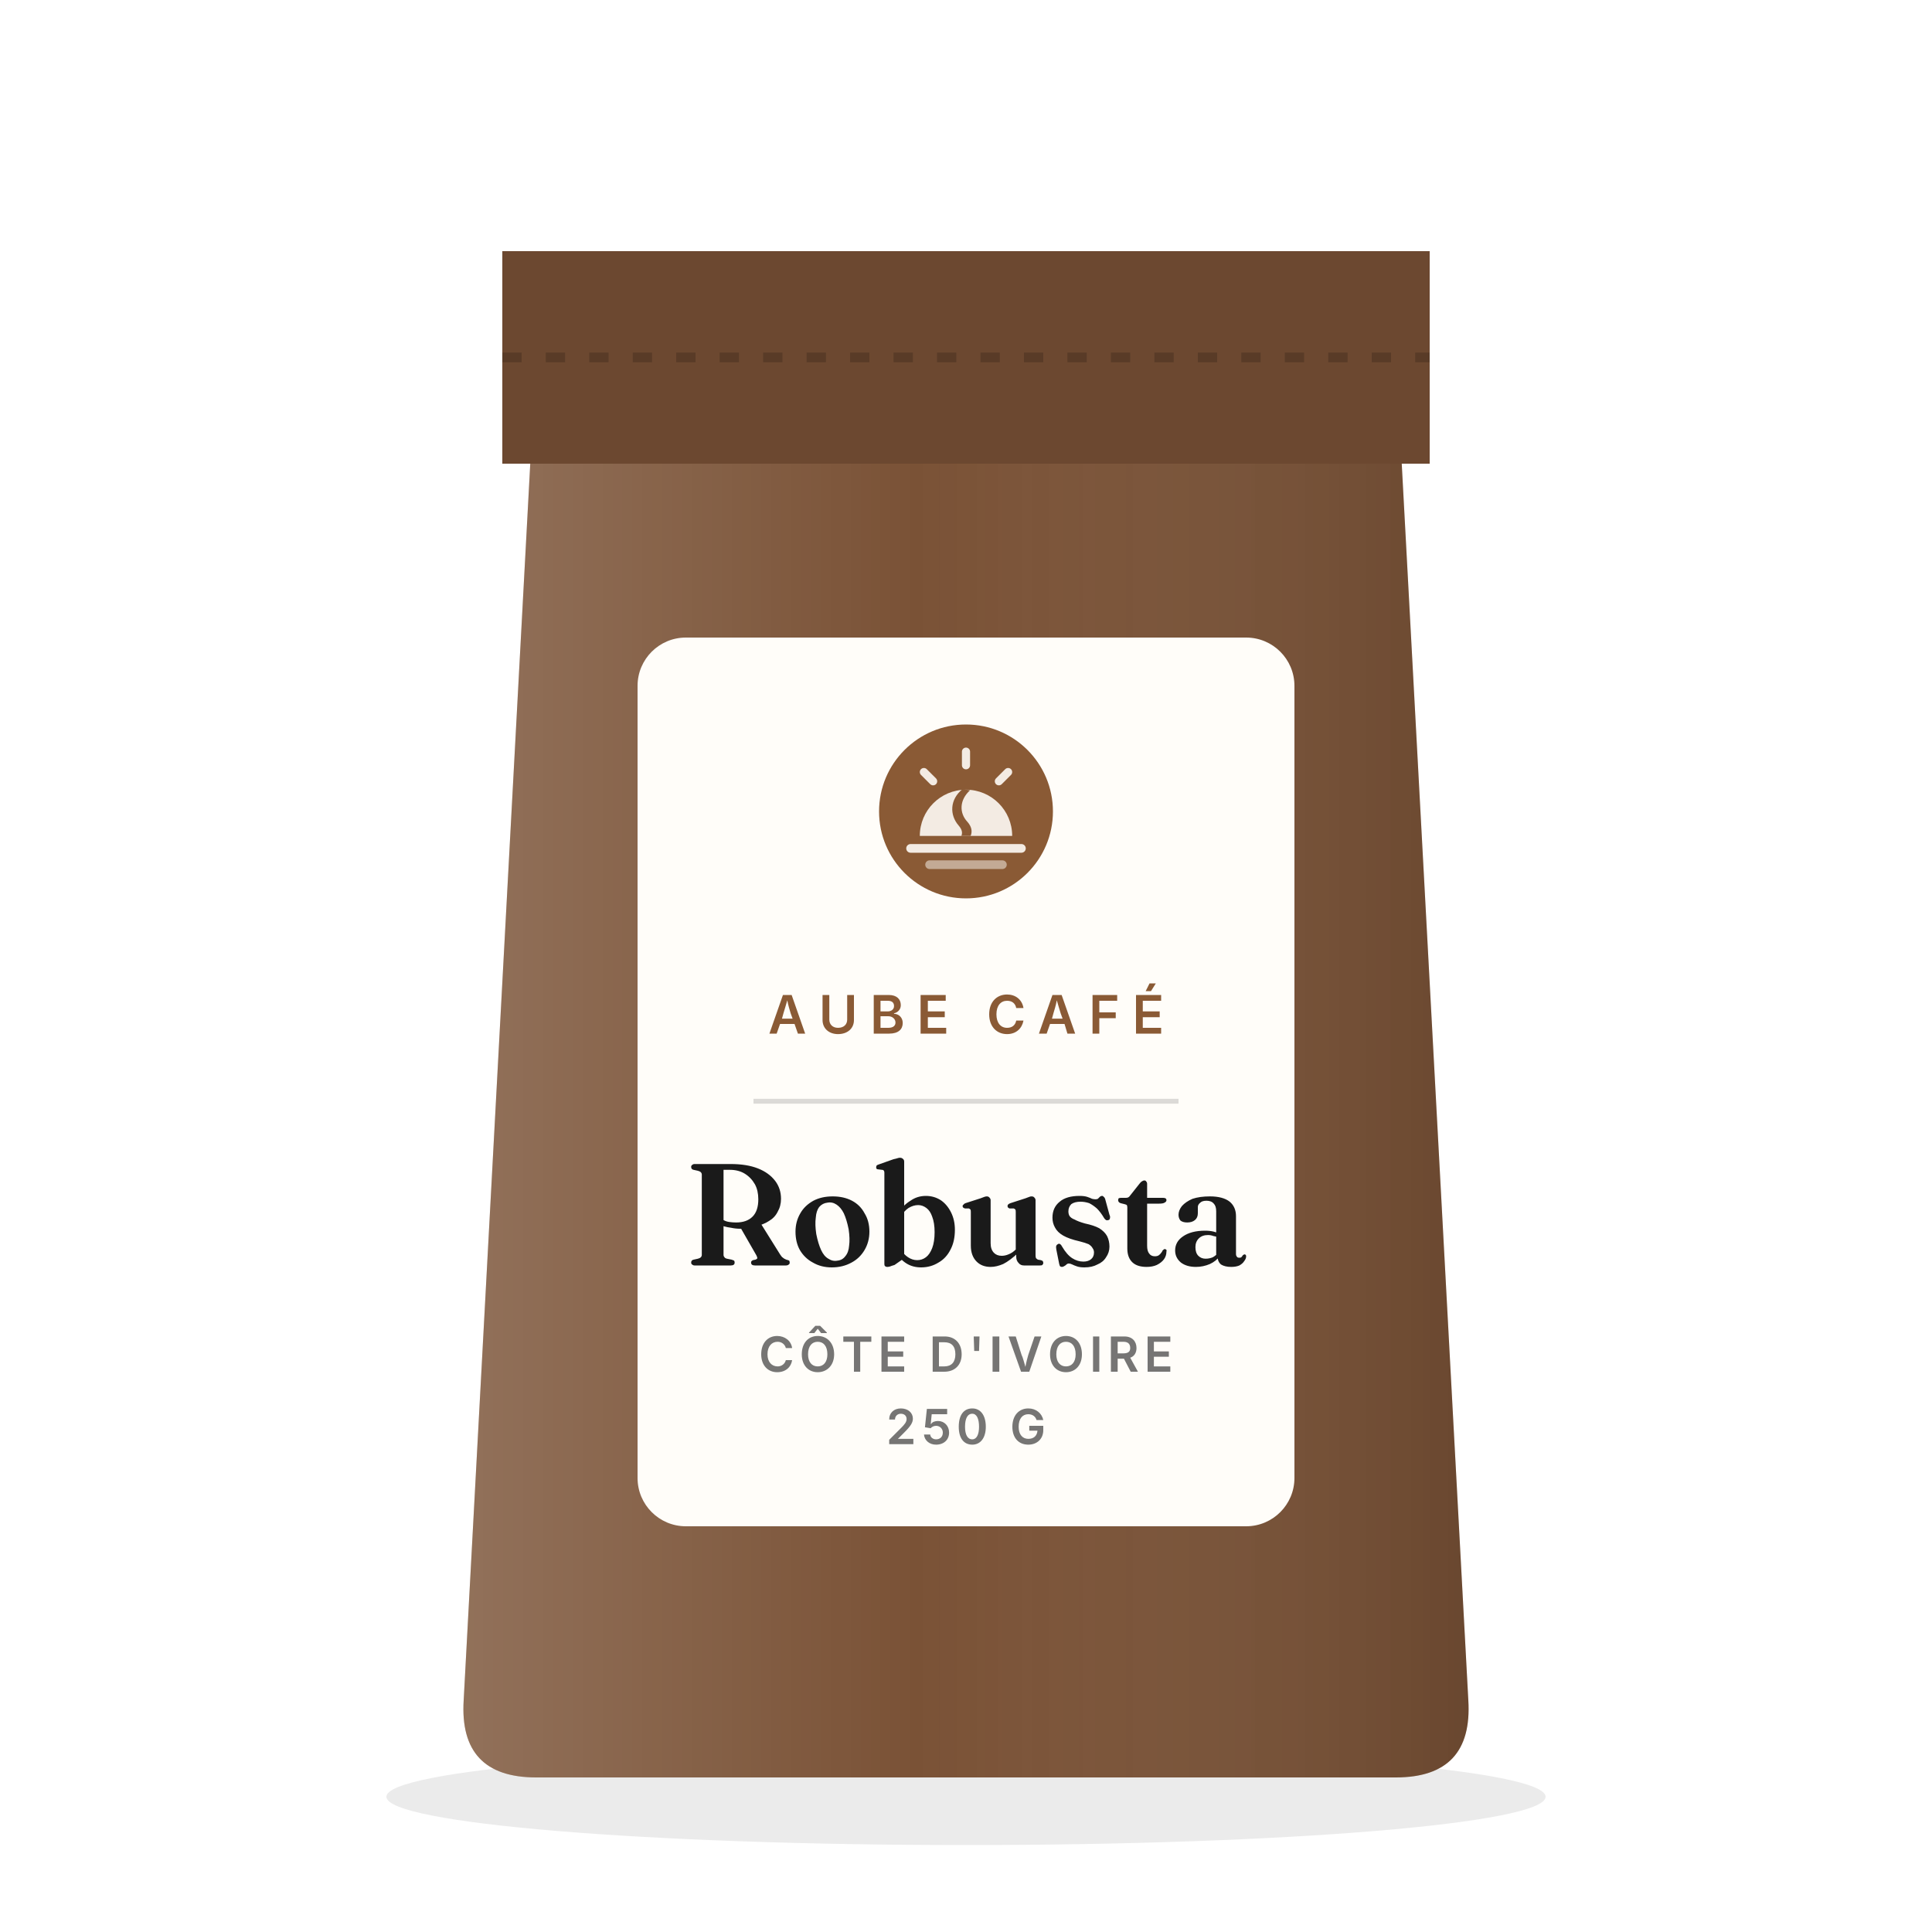
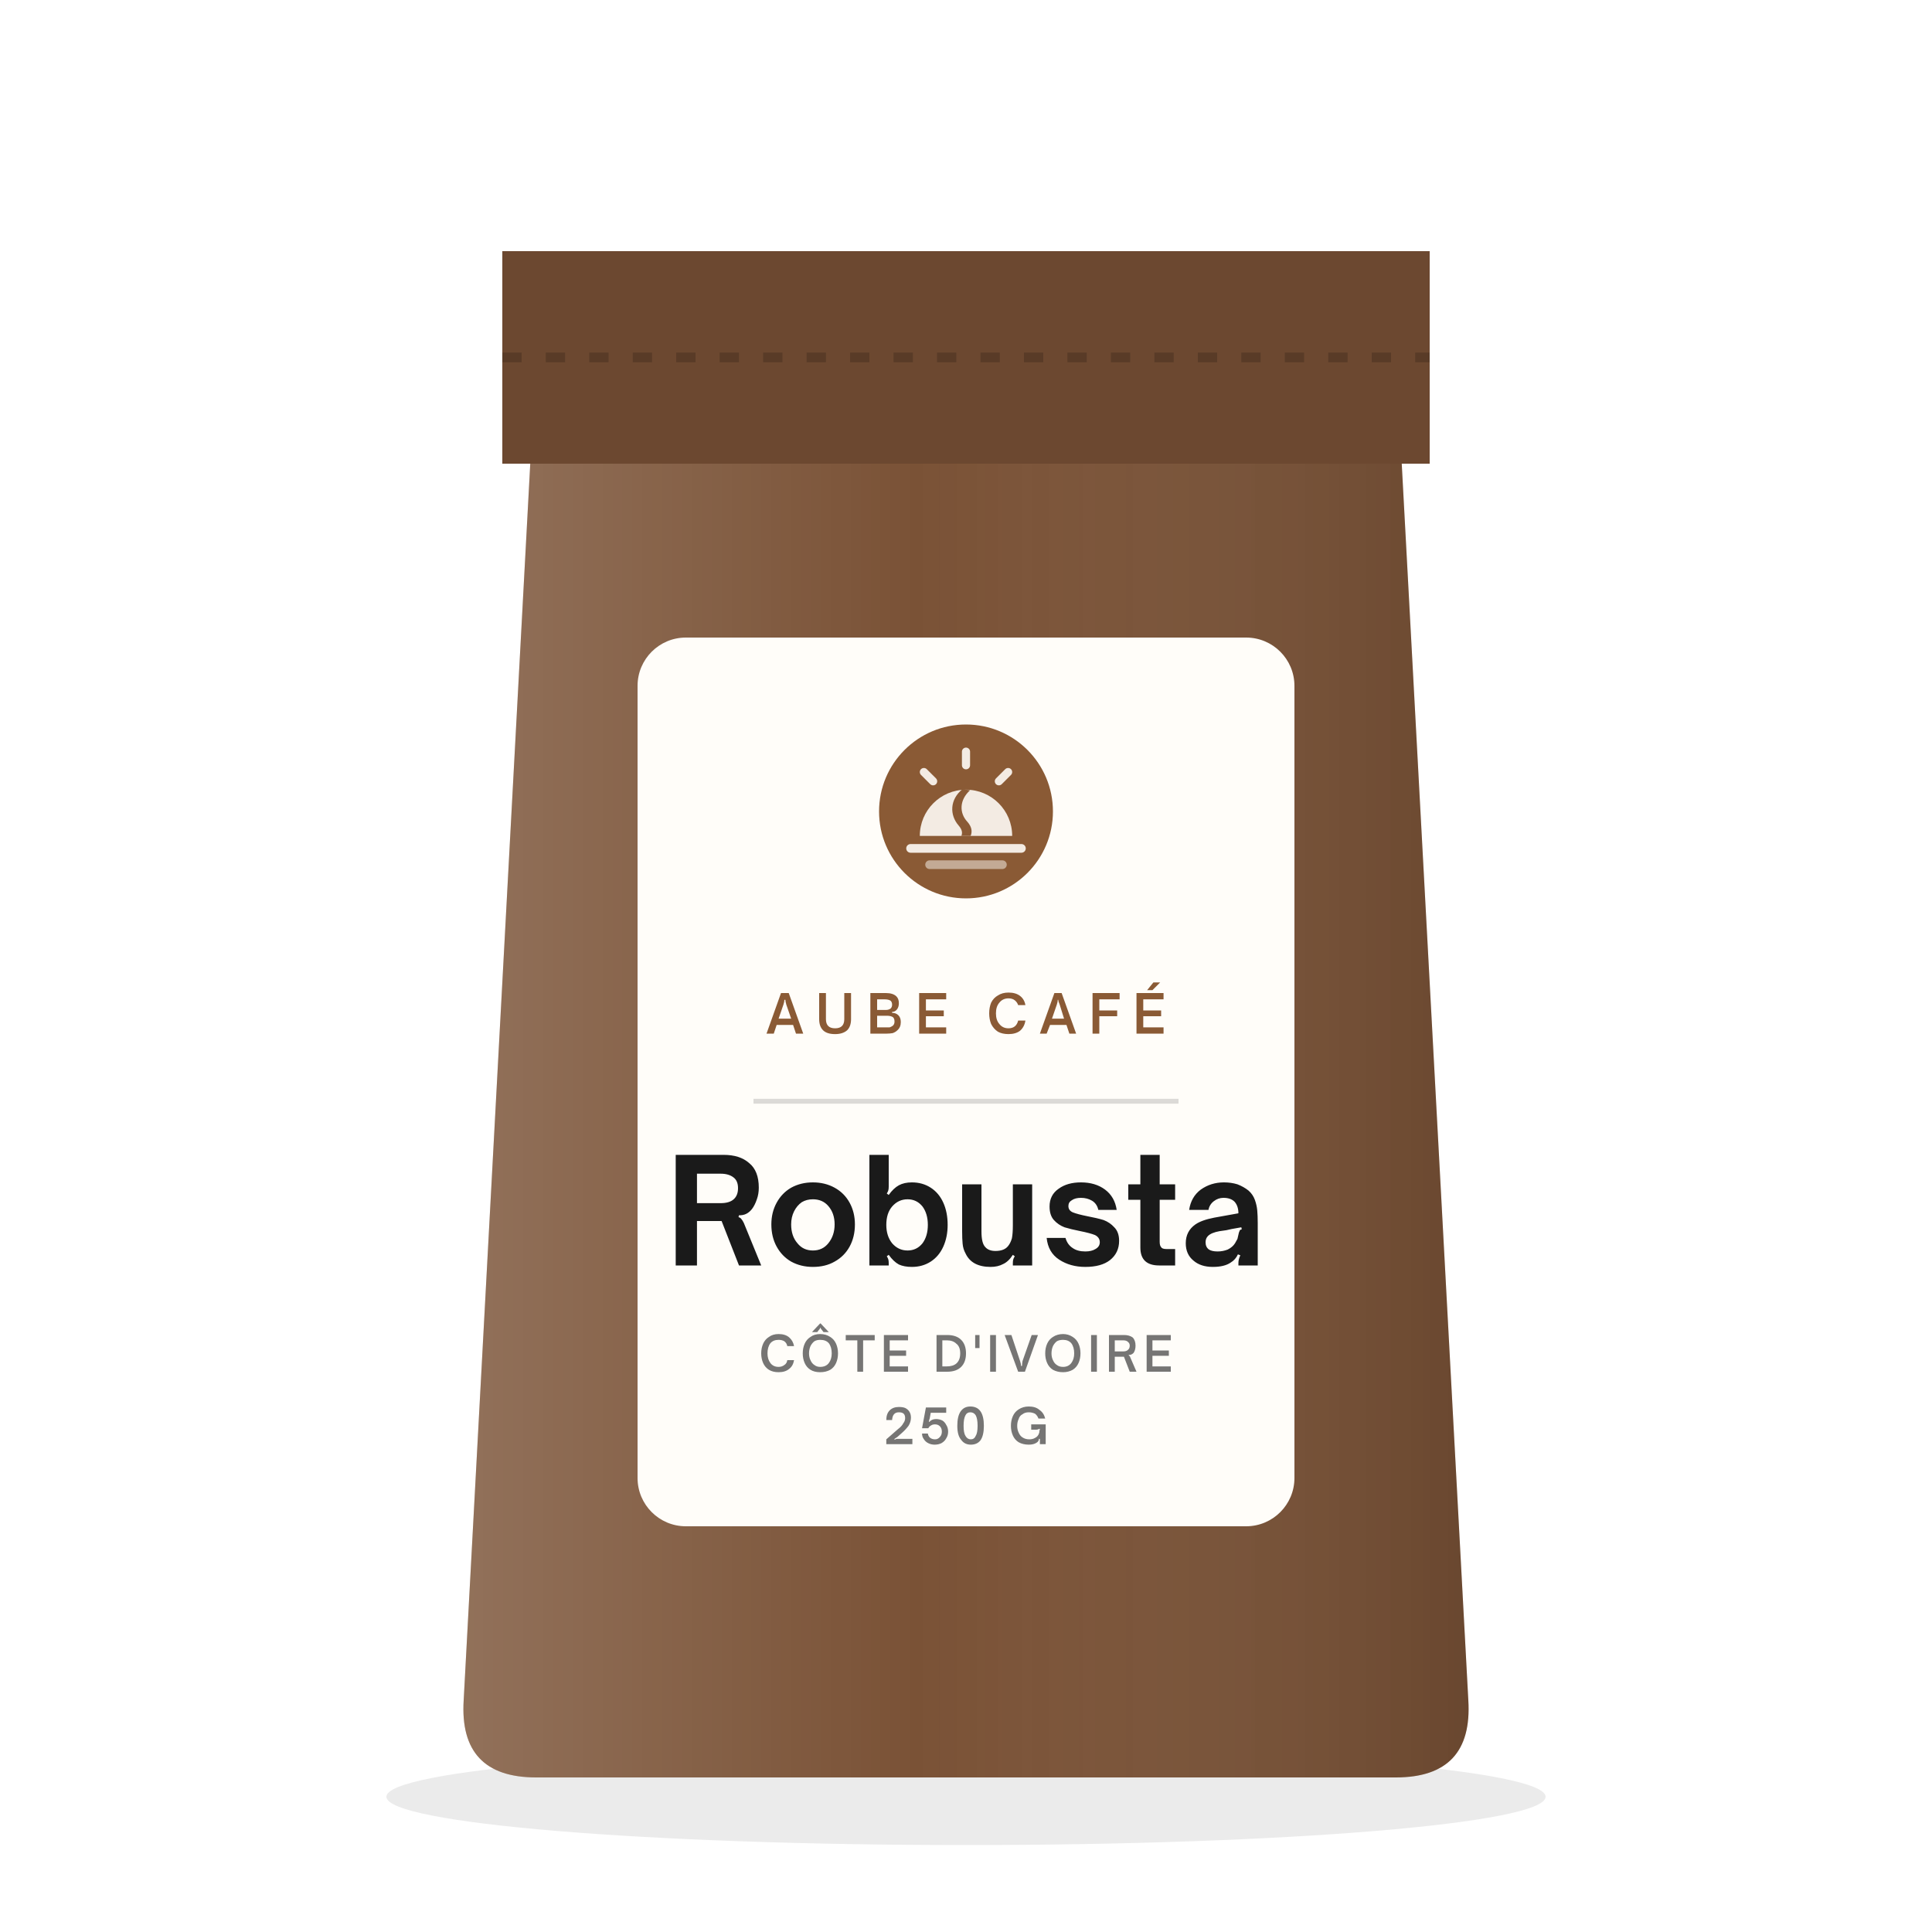
<svg xmlns="http://www.w3.org/2000/svg" viewBox="0 0 400 400">
  <ellipse cx="200" cy="372" rx="120" ry="10" fill="#000" opacity=".08" />
  <path d="M110 92h180l14 260q1 16-15 16H111q-16 0-15-16z" fill="#7a5236" />
  <path d="M110 92h180l14 260q1 16-15 16H111q-16 0-15-16z" fill="url(#shade)" />
  <path d="M104 52h192v44H104z" fill="#7a5236" />
  <path d="M104 52h192v44H104z" fill="#000" opacity=".12" />
  <path d="M104 74h192" stroke="#000" stroke-opacity=".18" stroke-width="2" stroke-dasharray="4 5" />
  <rect x="132" y="132" width="136" height="184" rx="10" fill="#fffdf9" />
  <g transform="translate(182 150) scale(.5625)">
    <circle cx="32" cy="32" r="32" fill="#8a5a35" />
    <path d="M15 41a17 17 0 0 1 34 0z" fill="#f3ebe3" />
    <path d="M33.5 24.2c-4 3.6-4 8.4-1 11.6 1.6 1.8 1.9 3.6 1.2 5.2h-3.4c.5-1.2.2-2.4-1-3.8-3.4-3.9-3.3-9.6 1.4-13.4z" fill="#8a5a35" />
    <rect x="10" y="44" width="44" height="3.2" rx="1.6" fill="#f3ebe3" />
    <rect x="17" y="50" width="30" height="3.2" rx="1.6" fill="#f3ebe3" opacity=".55" />
    <g stroke="#f3ebe3" stroke-width="3" stroke-linecap="round">
      <path d="M32 10v5M16.5 17.5l3.4 3.4M47.5 17.5l-3.4 3.4" />
    </g>
  </g>
-   <path d="M159.3 214H160.8L161.5 212H164.5L165.2 214H166.7L163.9 206H162.1ZM161.9 210.9 162.2 209.8C162.4 209.1 162.7 208.2 163 207.1C163.2 208.2 163.5 209.1 163.7 209.8L164.1 210.9Z M173.5 214.1C175.5 214.1 176.8 212.9 176.8 211.2V206H175.4V211.1C175.4 212.1 174.7 212.8 173.5 212.8C172.4 212.8 171.7 212.1 171.7 211.1V206H170.3V211.2C170.3 212.9 171.6 214.1 173.5 214.1Z M180.9 214H184.1C186 214 186.9 213.1 186.9 211.8C186.9 210.6 186 209.9 185.1 209.9V209.8C185.9 209.6 186.5 209 186.5 208.1C186.5 206.9 185.7 206 184 206H180.9ZM182.3 212.8V210.4H183.9C184.8 210.4 185.4 211 185.4 211.7C185.4 212.3 185 212.8 183.9 212.8ZM182.3 209.4V207.2H183.8C184.7 207.2 185.1 207.6 185.1 208.3C185.1 209 184.5 209.4 183.8 209.4Z M190.6 214H195.9V212.8H192.1V210.6H195.6V209.4H192.1V207.2H195.8V206H190.6Z  M208.5 214.1C210.4 214.1 211.6 212.9 211.9 211.3H210.4C210.2 212.3 209.5 212.8 208.5 212.8C207.2 212.8 206.3 211.8 206.3 210C206.3 208.2 207.2 207.2 208.5 207.2C209.5 207.2 210.2 207.7 210.4 208.7H211.9C211.6 206.9 210.2 205.9 208.5 205.9C206.4 205.9 204.8 207.4 204.8 210C204.8 212.6 206.4 214.1 208.5 214.1Z M215.1 214H216.7L217.4 212H220.4L221 214H222.6L219.8 206H217.9ZM217.8 210.9 218.1 209.8C218.3 209.1 218.6 208.2 218.8 207.1C219.1 208.2 219.4 209.1 219.6 209.8L220 210.9Z M226.2 214H227.6V210.8H231V209.6H227.6V207.2H231.3V206H226.2Z M235.2 214H240.4V212.8H236.6V210.6H240.1V209.4H236.6V207.2H240.4V206H235.2ZM237.2 205.2H238.3L239.3 203.6H238Z" fill="#8a5a35" />
+   <path d="M160.2 214H158.7L161.7 205.6H163.3L166.3 214H164.8L164.2 212.2H160.8ZM161.2 210.9H163.8L162.8 208Q162.6 207.3 162.6 207H162.4Q162.4 207.4 162.2 208Z M169.6 211V205.6H171V211Q171 212.9 172.9 212.9Q174.8 212.9 174.8 211V205.6H176.2V211Q176.2 212.5 175.4 213.3Q174.5 214.1 172.9 214.1Q171.2 214.1 170.4 213.3Q169.6 212.5 169.6 211Z M180.2 214V205.6H183.4Q184.9 205.6 185.6 206.3Q186.1 206.8 186.1 207.7Q186.1 208.5 185.7 209Q185.3 209.5 184.7 209.5V209.7Q185.5 209.7 186 210.2Q186.5 210.7 186.5 211.6Q186.5 212.7 185.8 213.3Q185.4 213.7 184.8 213.9Q184.2 214 183.6 214ZM183.4 209.1Q184 209.1 184.4 208.8Q184.7 208.5 184.7 208Q184.7 207.5 184.4 207.2Q184 206.9 183.1 206.9H181.6V209.1ZM183.4 212.7Q183.8 212.7 184.2 212.7Q184.5 212.6 184.8 212.4Q185.2 212.1 185.2 211.5Q185.2 210.7 184.7 210.5Q184.3 210.3 183.6 210.3H181.6V212.7Z M195.9 214H190.3V205.6H195.9V206.9H191.7V209.2H195.4V210.4H191.7V212.7H195.9Z  M204.8 209.8Q204.8 208.6 205.2 207.6Q205.7 206.6 206.6 206.1Q207.5 205.5 208.8 205.5Q210.3 205.5 211.2 206.2Q212.1 206.9 212.3 208.1H210.8Q210.6 207.5 210.1 207.1Q209.6 206.7 208.8 206.7Q207.6 206.7 206.9 207.6Q206.2 208.4 206.2 209.8Q206.2 211.2 206.9 212Q207.6 212.9 208.8 212.9Q209.6 212.9 210.1 212.5Q210.6 212.1 210.8 211.3H212.3Q212.1 212.6 211.2 213.4Q210.3 214.1 208.8 214.1Q207.5 214.1 206.6 213.6Q205.7 213 205.2 212Q204.8 211 204.8 209.8Z M216.7 214H215.3L218.3 205.6H219.8L222.8 214H221.4L220.8 212.2H217.4ZM217.8 210.9H220.3L219.4 208Q219.1 207.3 219.1 207H219Q219 207.4 218.8 208Z M227.6 214H226.2V205.6H231.8V206.9H227.6V209.2H231.3V210.4H227.6Z M240.9 214H235.3V205.6H240.9V206.9H236.7V209.2H240.4V210.4H236.7V212.7H240.9ZM238.6 205H237.5L238.8 203.4H240.2Z" fill="#8a5a35" />
  <path d="M156 228h88" stroke="#1a1a1a" stroke-opacity=".15" />
-   <path d="M161.7 248.2Q161.7 249.7 161 250.9Q160.4 252.1 159.2 252.8Q158 253.6 156.3 253.9Q155.8 254 155.3 254.1Q154.8 254.2 154.3 254.3Q153.9 254.4 153.3 254.4Q152.3 254.4 151.4 254.2Q150.6 254.1 149.9 253.9Q149.2 253.6 148.7 253.3L148.8 252.1Q149.2 252.4 149.8 252.6Q150.3 252.9 151 253Q151.7 253.1 152.4 253.1Q154.6 253.1 155.8 251.9Q157 250.7 157 248.3Q157 246.5 156.3 245.2Q155.5 243.8 154.2 243Q152.9 242.2 151.1 242.2H149.8V259.8Q149.8 260.1 150 260.3Q150.1 260.5 150.5 260.6L151.5 260.8Q151.8 260.9 152 261Q152.1 261.2 152.1 261.4Q152.1 262 151.3 262H143.8Q143.5 262 143.3 261.8Q143.1 261.7 143.1 261.4Q143.1 260.9 143.6 260.8L144.5 260.6Q144.9 260.5 145.1 260.3Q145.3 260.1 145.3 259.8V243.2Q145.3 242.9 145.1 242.7Q144.9 242.5 144.5 242.4L143.6 242.2Q143.1 242.1 143.1 241.6Q143.1 241.3 143.3 241.2Q143.5 241 143.8 241H151.3Q154.6 241 156.9 241.9Q159.2 242.8 160.5 244.5Q161.7 246.1 161.7 248.2ZM153.1 253.8 157.5 253.3 161.5 259.7Q161.8 260.2 162.1 260.4Q162.3 260.6 162.8 260.8Q163.2 260.9 163.4 261Q163.5 261.2 163.5 261.4Q163.5 261.7 163.3 261.8Q163.1 262 162.7 262H156.3Q155.5 262 155.5 261.4Q155.5 261.2 155.6 261.1Q155.7 261 155.9 260.9L156.4 260.8Q156.7 260.7 156.8 260.5Q156.8 260.3 156.6 259.9Z M172.4 247.7Q174.7 247.7 176.4 248.6Q178.1 249.5 179 251.2Q180 252.8 180 255Q180 257.1 179 258.8Q178 260.5 176.3 261.4Q174.5 262.4 172.2 262.4Q170 262.4 168.3 261.4Q166.6 260.5 165.6 258.8Q164.7 257.2 164.7 255Q164.7 252.9 165.7 251.2Q166.6 249.6 168.4 248.6Q170.1 247.7 172.4 247.7ZM173.4 261Q174.4 260.9 175 260.1Q175.7 259.3 175.8 257.9Q176 256.5 175.7 254.5Q175.3 252.5 174.7 251.2Q174.1 250 173.2 249.4Q172.3 248.8 171.3 249Q170.3 249.1 169.6 249.9Q169 250.7 168.9 252.1Q168.7 253.5 169 255.5Q169.4 257.5 170 258.8Q170.6 260.1 171.5 260.6Q172.4 261.2 173.4 261Z M187.2 240.5V260.5L185.2 261.9Q184.5 262.1 184.3 262.2Q184 262.3 183.7 262.3Q183.4 262.3 183.2 262.1Q183.1 262 183.1 261.7V242.8Q183.1 242.5 183 242.4Q182.9 242.2 182.6 242.2L181.8 242.1Q181.6 242.1 181.5 242Q181.4 241.9 181.4 241.7Q181.4 241.5 181.5 241.3Q181.6 241.2 181.9 241.1L185 240Q185.5 239.9 185.8 239.8Q186.1 239.7 186.3 239.7Q186.7 239.7 186.9 239.9Q187.2 240.1 187.2 240.5ZM186.4 252 185.8 251.3Q187 249.5 188.5 248.6Q189.9 247.6 191.7 247.6Q193.4 247.6 194.8 248.5Q196.1 249.4 196.9 251Q197.7 252.6 197.7 254.6Q197.7 257 196.8 258.7Q195.9 260.5 194.3 261.4Q192.7 262.4 190.7 262.4Q189 262.4 187.7 261.6Q186.4 260.8 185.5 259.3L186.4 258.6Q187.1 259.7 188 260.3Q188.9 260.9 189.9 260.9Q190.9 260.9 191.7 260.3Q192.5 259.7 193 258.4Q193.5 257.1 193.5 255.1Q193.5 253.2 193 251.9Q192.6 250.7 191.8 250.1Q191 249.5 190.1 249.5Q189.1 249.5 188.1 250.1Q187.2 250.7 186.4 252Z M210.4 260.2V259.2L210.3 259.1V250.9Q210.3 250.5 210.2 250.4Q210.1 250.3 209.9 250.2L209 250.2Q208.8 250.1 208.7 250Q208.6 249.9 208.6 249.7Q208.6 249.5 208.7 249.4Q208.9 249.2 209.2 249.1L212.3 248.1Q212.8 247.9 213.1 247.8Q213.3 247.7 213.6 247.7Q214 247.7 214.2 248Q214.4 248.2 214.4 248.5V259.9Q214.4 260.3 214.5 260.5Q214.7 260.7 214.9 260.8L215.5 260.9Q215.8 261 215.9 261.1Q216 261.3 216 261.5Q216 261.7 215.8 261.9Q215.7 262 215.3 262H212Q211.3 262 210.9 261.5Q210.4 261 210.4 260.2ZM201 257.9V250.9Q201 250.5 200.9 250.4Q200.8 250.3 200.6 250.2L199.8 250.2Q199.5 250.1 199.4 250Q199.3 249.9 199.3 249.7Q199.3 249.5 199.5 249.4Q199.6 249.2 199.9 249.1L203 248.1Q203.5 247.9 203.8 247.8Q204.1 247.7 204.3 247.7Q204.7 247.7 204.9 248Q205.1 248.2 205.1 248.5V257.4Q205.1 258.7 205.8 259.4Q206.4 260 207.4 260Q208.1 260 208.8 259.7Q209.6 259.4 210.3 258.7L210.9 258.2L211.5 258.8L210.9 259.3Q209.1 261 207.7 261.7Q206.3 262.3 205.1 262.3Q203.3 262.3 202.2 261.2Q201 260 201 257.9Z M224.3 261.2Q225.3 261.2 225.9 260.7Q226.5 260.2 226.5 259.3Q226.5 258.8 226.2 258.4Q226 258 225.4 257.6Q224.7 257.3 223.5 257Q221.3 256.5 220.1 255.8Q218.9 255.1 218.4 254.1Q217.9 253.2 217.9 252.1Q217.9 250 219.4 248.8Q220.8 247.6 223.5 247.6Q224.5 247.6 225.1 247.8Q225.7 248 226.1 248.2Q226.5 248.3 226.8 248.3Q227.1 248.3 227.3 248.2Q227.5 248 227.7 247.8Q227.9 247.6 228.2 247.6Q228.4 247.6 228.5 247.8Q228.7 247.9 228.8 248.2L229.7 251.5Q229.9 251.9 229.8 252.2Q229.8 252.5 229.5 252.6Q229.2 252.7 229 252.6Q228.8 252.5 228.6 252.2Q227.9 251 227.1 250.2Q226.3 249.5 225.5 249.1Q224.6 248.8 223.7 248.8Q222.5 248.8 221.8 249.3Q221.2 249.9 221.2 250.8Q221.2 251.3 221.4 251.7Q221.7 252.2 222.5 252.5Q223.2 252.9 224.6 253.3Q226.5 253.7 227.6 254.3Q228.7 255 229.2 255.9Q229.7 256.9 229.7 258.1Q229.7 259.3 229 260.3Q228.4 261.3 227.2 261.8Q226.1 262.4 224.5 262.4Q223.6 262.4 223 262.2Q222.4 262 222 261.8Q221.6 261.6 221.3 261.6Q221 261.6 220.8 261.8Q220.6 262 220.4 262.1Q220.1 262.3 219.9 262.3Q219.7 262.3 219.5 262.2Q219.4 262.1 219.3 261.7L218.7 258.7Q218.6 258.2 218.7 257.9Q218.8 257.7 219 257.6Q219.3 257.4 219.5 257.6Q219.7 257.7 219.9 258.1Q220.9 259.8 222 260.5Q223.1 261.2 224.3 261.2Z M232.8 249.3 232 249.1Q231.7 249 231.6 248.8Q231.5 248.7 231.5 248.5Q231.5 248.3 231.6 248.1Q231.8 248 232.1 248H233.1Q233.4 248 233.6 247.9Q233.8 247.8 234 247.5L235.9 245.1Q236.2 244.7 236.4 244.6Q236.7 244.4 236.9 244.4Q237.2 244.4 237.3 244.6Q237.5 244.8 237.5 245.1V257.9Q237.5 259 237.9 259.5Q238.3 260.1 239.1 260.1Q239.6 260.1 239.9 259.9Q240.2 259.7 240.4 259.4Q240.6 259.2 240.7 258.9Q240.9 258.7 241.1 258.6Q241.3 258.6 241.4 258.7Q241.6 258.8 241.5 259.1Q241.5 260 241 260.7Q240.5 261.4 239.5 261.9Q238.6 262.3 237.4 262.3Q235.5 262.3 234.5 261.4Q233.4 260.4 233.4 258.5V250Q233.4 249.7 233.3 249.5Q233.2 249.4 232.8 249.3ZM235.9 249.2 236 248H240.8Q241.1 248 241.3 248.1Q241.5 248.2 241.5 248.5Q241.5 248.8 241.1 249Q240.8 249.2 240 249.2Z M252.1 260.2V259.9L251.8 259.9V250.8Q251.8 249.7 251.3 249.2Q250.8 248.6 249.8 248.6Q248.9 248.6 248.5 249Q248 249.4 248 249.9V251.2Q248 252.1 247.4 252.6Q246.8 253.1 245.8 253.1Q244.9 253.1 244.4 252.7Q244 252.2 244 251.5Q244 250.6 244.7 249.7Q245.5 248.8 246.9 248.2Q248.4 247.7 250.5 247.7Q253.2 247.7 254.6 248.8Q255.9 249.9 255.9 251.8V259.6Q255.9 260 256.1 260.2Q256.2 260.4 256.6 260.4Q256.9 260.4 257 260.3Q257.2 260.1 257.3 259.9Q257.4 259.8 257.5 259.8Q257.5 259.7 257.6 259.7Q257.8 259.7 257.9 259.8Q258 259.9 258 260.1Q258 260.6 257.6 261.1Q257.3 261.6 256.6 262Q255.9 262.3 254.9 262.3Q253.6 262.3 252.8 261.8Q252.1 261.2 252.1 260.2ZM243.3 258.9Q243.3 257.1 244.9 256Q246.6 254.8 249.5 254.8Q250.5 254.8 251.3 255Q252 255.2 252.6 255.4L252.3 256.2Q251.8 256 251.2 255.9Q250.7 255.7 250.1 255.7Q248.9 255.7 248.2 256.4Q247.5 257.1 247.5 258.2Q247.5 259.4 248.1 260Q248.7 260.6 249.6 260.6Q250.4 260.6 251.1 260.3Q251.8 259.9 252.3 259.3L252.6 260Q251.8 261.1 250.5 261.7Q249.1 262.3 247.6 262.3Q245.7 262.3 244.5 261.4Q243.3 260.4 243.3 258.9Z" fill="#1a1a1a" />
-   <path d="M160.9 284.1C162.7 284.1 163.8 283 164 281.6H162.7C162.5 282.4 161.8 282.9 161 282.9C159.8 282.9 158.9 282 158.9 280.4C158.9 278.7 159.8 277.8 161 277.8C161.8 277.8 162.5 278.3 162.7 279.1H164C163.8 277.6 162.5 276.6 160.9 276.6C159 276.6 157.6 278 157.6 280.4C157.6 282.7 159 284.1 160.9 284.1Z M169.3 284.1C171.2 284.1 172.7 282.7 172.7 280.4C172.7 278 171.2 276.6 169.3 276.6C167.4 276.6 166 278 166 280.4C166 282.7 167.4 284.1 169.3 284.1ZM169.3 282.9C168.1 282.9 167.3 282 167.3 280.4C167.3 278.7 168.1 277.8 169.3 277.8C170.5 277.8 171.3 278.7 171.3 280.4C171.3 282 170.5 282.9 169.3 282.9ZM168.6 276 169.3 275.1 170 276H171.2V275.9L169.8 274.5H168.8L167.5 275.9V276Z M174.6 277.8H176.8V284H178.1V277.8H180.4V276.7H174.6Z M182.5 284H187.2V282.9H183.8V280.9H187V279.8H183.8V277.8H187.2V276.7H182.5Z  M195.5 284C197.7 284 199.1 282.6 199.1 280.4C199.1 278.1 197.7 276.7 195.6 276.7H193.1V284ZM194.4 282.9V277.9H195.5C197 277.9 197.8 278.7 197.8 280.4C197.8 282 197 282.9 195.5 282.9Z M201.7 279.7H202.7L202.8 276.7H201.6Z M206.9 276.7H205.5V284H206.9Z M211.4 284H213.1L215.6 276.7H214.2L212.9 280.5C212.7 281.2 212.5 281.9 212.3 283C212 282 211.8 281.1 211.5 280.5L210.3 276.7H208.8Z M220.7 284.1C222.6 284.1 224 282.7 224 280.4C224 278 222.6 276.6 220.7 276.6C218.8 276.6 217.4 278 217.4 280.4C217.4 282.7 218.8 284.1 220.7 284.1ZM220.7 282.9C219.5 282.9 218.7 282 218.7 280.4C218.7 278.7 219.5 277.8 220.7 277.8C221.9 277.8 222.7 278.7 222.7 280.4C222.7 282 221.9 282.9 220.7 282.9Z M227.6 276.7H226.3V284H227.6Z M230 284H231.4V281.3H232.7L234.1 284H235.6L234 281.1C234.9 280.8 235.3 280 235.3 279.1C235.3 277.7 234.4 276.7 232.8 276.7H230ZM231.4 280.2V277.8H232.6C233.6 277.8 234 278.3 234 279.1C234 279.8 233.6 280.2 232.6 280.2Z M237.6 284H242.3V282.9H238.9V280.9H242V279.8H238.9V277.8H242.3V276.7H237.6Z" fill="#1a1a1a" opacity=".6" />
-   <path d="M184.1 299H189.1V297.9H185.9V297.9L187.2 296.6C188.6 295.2 189 294.5 189 293.7C189 292.5 188 291.6 186.5 291.6C185.1 291.6 184.1 292.5 184.1 293.9H185.3C185.3 293.2 185.8 292.7 186.5 292.7C187.2 292.7 187.7 293.1 187.7 293.8C187.7 294.4 187.3 294.9 186.6 295.6L184.1 298.1Z M193.8 299.1C195.4 299.1 196.5 298.1 196.5 296.6C196.5 295.2 195.5 294.2 194.2 294.2C193.6 294.2 193 294.4 192.8 294.8H192.7L192.9 292.8H196.1V291.7H191.9L191.5 295.5L192.7 295.7C192.9 295.4 193.4 295.2 193.8 295.2C194.6 295.2 195.2 295.8 195.2 296.6C195.2 297.5 194.6 298 193.8 298C193.2 298 192.6 297.6 192.6 297H191.3C191.4 298.2 192.4 299.1 193.8 299.1Z M201.3 299.1C203 299.1 204.1 297.7 204.1 295.4C204.1 293 203 291.6 201.3 291.6C199.5 291.6 198.5 293 198.5 295.4C198.5 297.7 199.5 299.1 201.3 299.1ZM201.3 298C200.3 298 199.8 297 199.8 295.4C199.8 293.7 200.3 292.7 201.3 292.7C202.2 292.7 202.7 293.7 202.7 295.4C202.7 297 202.2 298 201.3 298Z  M212.9 299.1C214.7 299.1 216 297.9 216 296.1V295.2H213.1V296.2H214.8C214.7 297.3 214 297.9 212.9 297.9C211.7 297.9 210.9 297 210.9 295.4C210.9 293.7 211.7 292.8 212.9 292.8C213.8 292.8 214.4 293.3 214.6 294H216C215.7 292.6 214.5 291.6 212.9 291.6C211 291.6 209.6 293 209.6 295.4C209.6 297.7 210.9 299.1 212.9 299.1Z" fill="#1a1a1a" opacity=".6" />
+   <path d="M139.9 262V239.1H149.8Q153.2 239.1 155.1 240.8Q157.1 242.4 157.1 245.9Q157.1 247.2 156.7 248.3Q156.3 249.5 155.7 250.3Q154.6 251.7 153 251.6L152.9 252Q153.3 252.1 153.5 252.4Q153.7 252.6 154 253.2L157.6 262H153L149.4 252.8H144.3V262ZM149.2 249.1Q151 249.1 151.9 248.3Q152.8 247.5 152.8 246Q152.8 244.5 151.9 243.8Q150.9 243 149.2 243H144.3V249.1Z M159.7 253.5Q159.7 251 160.8 249Q161.9 247 163.8 245.9Q165.8 244.8 168.3 244.8Q170.8 244.8 172.8 245.9Q174.8 247 175.9 249Q177 251 177 253.5Q177 256.1 175.9 258.1Q174.8 260.1 172.8 261.2Q170.9 262.3 168.3 262.3Q165.8 262.3 163.8 261.2Q161.9 260.1 160.8 258.1Q159.7 256.1 159.7 253.5ZM172.8 253.5Q172.8 251.2 171.5 249.7Q170.3 248.3 168.3 248.3Q167 248.3 166 248.9Q165 249.6 164.4 250.8Q163.8 252 163.8 253.5Q163.8 255.9 165.1 257.4Q166.3 258.9 168.3 258.9Q170.3 258.9 171.5 257.4Q172.8 255.8 172.8 253.5Z M184 259.8 183.6 260.1Q183.8 260.4 183.9 260.7Q184 261 184 261.5V262H180V239.1H184V245.7Q184 246.2 183.9 246.5Q183.8 246.8 183.6 247.1L184 247.4Q185 246 186.1 245.4Q187.2 244.8 188.8 244.8Q191 244.8 192.7 245.9Q194.4 247 195.3 249Q196.2 251 196.2 253.6Q196.2 256.1 195.3 258.1Q194.4 260.1 192.7 261.2Q191 262.3 188.8 262.3Q187.2 262.3 186.1 261.8Q185 261.2 184 259.8ZM192.1 253.6Q192.1 251.3 191 249.8Q189.8 248.3 187.9 248.3Q186 248.3 184.7 249.8Q183.5 251.2 183.5 253.6Q183.5 255.9 184.7 257.4Q186 258.9 187.9 258.9Q189.8 258.9 191 257.4Q192.1 255.9 192.1 253.6Z M199.9 259.5Q199.4 258.6 199.3 257.5Q199.2 256.5 199.2 254.9V245.2H203.2V254.9Q203.2 256.2 203.4 257Q203.6 257.8 204 258.2Q204.7 259 206.1 259Q207.9 259 208.7 258Q209.2 257.4 209.5 256.4Q209.7 255.4 209.7 253.7V245.2H213.7V262H209.7V261.5Q209.7 261 209.8 260.7Q209.9 260.4 210.1 260.1L209.7 259.8Q208.8 261.2 207.7 261.7Q206.6 262.3 205.1 262.3Q201.2 262.3 199.9 259.5Z M216.7 256.3H220.6Q221 257.7 222.1 258.4Q223.1 259.1 224.7 259.1Q226 259.1 226.8 258.6Q227.7 258.1 227.7 257.2Q227.7 256.2 226.7 255.7Q225.7 255.3 223.7 254.9Q221.7 254.5 220.4 254.1Q219.1 253.6 218.2 252.6Q217.3 251.6 217.3 249.8Q217.3 247.4 219.2 246.1Q221 244.8 223.8 244.8Q226.8 244.8 228.8 246.3Q230.8 247.8 231.2 250.5H227.4Q227.1 249.2 226.1 248.6Q225.1 248 223.8 248Q222.6 248 221.9 248.5Q221.2 248.9 221.2 249.7Q221.2 250.6 222.1 251Q223.1 251.4 225.1 251.8Q227.2 252.2 228.5 252.6Q229.8 253.1 230.7 254.1Q231.7 255.1 231.7 256.9Q231.7 259.4 229.8 260.9Q228 262.3 224.7 262.3Q221.6 262.3 219.3 260.8Q217 259.3 216.7 256.3Z M240 262Q236.1 262 236.1 258.3V248.4H233.6V245.2H236.1V239.1H240.1V245.2H243.3V248.4H240.1V257.1Q240.1 257.9 240.4 258.2Q240.6 258.6 241.5 258.6H243.3V262Z M245.5 257.4Q245.5 254.9 247.5 253.5Q248.8 252.6 251.4 252.1L256.4 251.2Q256.4 249.7 255.6 248.8Q254.8 248 253.3 248Q252.2 248 251.3 248.7Q250.4 249.4 250.2 250.5H246.2Q246.6 247.8 248.6 246.3Q250.7 244.8 253.4 244.8Q254.9 244.8 256.2 245.2Q257.5 245.7 258.5 246.5Q259.4 247.3 259.8 248.4Q260.2 249.5 260.3 250.6Q260.4 251.7 260.4 253.2V262H256.4V261.5Q256.4 260.7 256.8 259.9L256.3 259.7Q255.8 260.8 254.8 261.4Q253.5 262.3 251.1 262.3Q248.6 262.3 247.1 261Q245.5 259.7 245.5 257.4ZM254.2 258.7Q255.2 258.2 255.7 257.4Q256 256.9 256.2 256.5Q256.3 256 256.5 255.2Q256.6 254.9 256.7 254.7Q256.8 254.6 257.1 254.5L257 254.1Q254.6 254.5 253.9 254.7L252.5 254.9Q250.8 255.2 250.1 255.9Q249.6 256.4 249.6 257.2Q249.6 258.2 250.3 258.7Q250.9 259.1 252.1 259.1Q253.2 259.1 254.2 258.7Z" fill="#1a1a1a" />
+   <path d="M157.6 280.2Q157.6 279.1 158 278.2Q158.4 277.3 159.2 276.8Q160 276.2 161.2 276.2Q162.6 276.2 163.4 276.9Q164.2 277.6 164.4 278.7H163Q162.9 278.1 162.4 277.7Q161.9 277.4 161.2 277.4Q160.1 277.4 159.5 278.1Q158.9 278.9 158.9 280.2Q158.9 281.4 159.5 282.2Q160.1 283 161.2 283Q161.9 283 162.4 282.6Q162.9 282.3 163 281.6H164.4Q164.2 282.8 163.4 283.4Q162.6 284.1 161.2 284.1Q160 284.1 159.2 283.6Q158.4 283.1 158 282.2Q157.6 281.3 157.6 280.2Z M166.2 280.2Q166.2 279.1 166.6 278.2Q167 277.3 167.8 276.8Q168.6 276.2 169.8 276.2Q171 276.2 171.9 276.8Q172.7 277.3 173.1 278.2Q173.5 279.1 173.5 280.2Q173.5 281.3 173.1 282.2Q172.7 283.1 171.9 283.6Q171 284.1 169.8 284.1Q168.6 284.1 167.8 283.6Q167 283.1 166.6 282.2Q166.2 281.3 166.2 280.2ZM172.2 280.2Q172.2 278.9 171.6 278.1Q171 277.4 169.8 277.4Q169.1 277.4 168.6 277.7Q168.1 278.1 167.8 278.7Q167.5 279.4 167.5 280.2Q167.5 281 167.8 281.6Q168.1 282.3 168.6 282.6Q169.1 283 169.8 283Q171 283 171.6 282.2Q172.2 281.4 172.2 280.2ZM168.1 275.8 169.8 274H169.9L171.6 275.8H170.5L170.2 275.4Q169.9 275.1 169.9 274.9H169.8Q169.8 275.1 169.5 275.4L169.2 275.8Z M178.7 284H177.5V277.5H175.1V276.4H181.1V277.5H178.7Z M188 284H183V276.4H188V277.5H184.2V279.6H187.6V280.7H184.2V282.9H188Z  M193.9 284V276.4H196.1Q198 276.4 199 277.4Q200 278.4 200 280.2Q200 282 199 283Q198 284 196.1 284ZM196 282.9Q197.3 282.9 198 282.3Q198.8 281.6 198.8 280.2Q198.8 278.8 198 278.2Q197.3 277.5 196 277.5H195.1V282.9Z M202.8 279.1H201.9V276.4H202.8Z M206.2 284H205V276.4H206.2Z M210.8 284 208 276.4H209.4L211.2 281.8Q211.4 282.4 211.4 282.8H211.6Q211.6 282.4 211.7 281.8L213.6 276.4H214.9L212.2 284Z M216.4 280.2Q216.4 279.1 216.8 278.2Q217.2 277.3 218 276.8Q218.9 276.2 220.1 276.2Q221.2 276.2 222.1 276.8Q222.9 277.3 223.3 278.2Q223.7 279.1 223.7 280.2Q223.7 281.3 223.3 282.2Q222.9 283.1 222.1 283.6Q221.2 284.1 220.1 284.1Q218.9 284.1 218 283.6Q217.2 283.1 216.8 282.2Q216.4 281.3 216.4 280.2ZM222.4 280.2Q222.4 278.9 221.8 278.1Q221.2 277.4 220.1 277.4Q219.3 277.4 218.8 277.7Q218.3 278.1 218 278.7Q217.7 279.4 217.7 280.2Q217.7 281 218 281.6Q218.3 282.3 218.8 282.6Q219.3 283 220.1 283Q221.2 283 221.8 282.2Q222.4 281.4 222.4 280.2Z M227.1 284H225.9V276.4H227.1Z M229.6 284V276.4H232.7Q233.8 276.4 234.5 276.9Q235.1 277.5 235.1 278.6Q235.1 279.5 234.7 280.1Q234.2 280.6 233.7 280.5L233.7 280.6Q233.8 280.7 233.9 280.8Q234 280.9 234 281L235.3 284H233.9L232.7 280.9H230.8V284ZM232.5 279.8Q233.2 279.8 233.5 279.5Q233.9 279.2 233.9 278.6Q233.9 278.1 233.5 277.8Q233.2 277.5 232.5 277.5H230.8V279.8Z M242.4 284H237.4V276.4H242.4V277.5H238.6V279.6H242V280.7H238.6V282.9H242.4Z" fill="#1a1a1a" opacity=".6" />
+   <path d="M183.5 299V298L185.9 295.9Q186.7 295.3 187 294.7Q187.4 294.2 187.4 293.6Q187.4 293 187.1 292.7Q186.8 292.4 186.1 292.4Q184.8 292.4 184.7 294H183.5Q183.5 292.7 184.2 292Q184.9 291.3 186.1 291.3Q186.9 291.3 187.4 291.5Q188 291.8 188.3 292.3Q188.6 292.8 188.6 293.5Q188.6 294.4 188.1 295.2Q187.5 296 186.7 296.7L185.8 297.5Q185.5 297.7 185.2 297.9L185.2 298.1Q185.5 297.9 185.7 297.9Q185.8 297.9 186 297.9H188.9V299Z M196.3 296.4Q196.3 297.2 195.9 297.8Q195.6 298.4 194.9 298.8Q194.3 299.1 193.5 299.1Q192.8 299.1 192.2 298.8Q191.6 298.5 191.3 298Q190.9 297.5 190.9 296.8H192.1Q192.2 297.4 192.6 297.7Q193 298 193.6 298Q194.2 298 194.6 297.5Q195 297.1 195 296.4Q195 295.7 194.6 295.3Q194.2 294.9 193.6 294.9Q193.1 294.9 192.8 295.1Q192.4 295.3 192.2 295.7H190.9L191.7 291.4H195.9V292.5H192.7L192.5 293.6Q192.5 293.7 192.4 293.9Q192.4 294.1 192.3 294.3L192.4 294.4Q192.9 293.8 193.8 293.8Q194.5 293.8 195.1 294.1Q195.6 294.4 195.9 295Q196.3 295.6 196.3 296.4Z M198.2 295.2Q198.2 293.2 198.9 292.2Q199.6 291.2 200.9 291.2Q202.3 291.2 203 292.2Q203.7 293.2 203.7 295.2Q203.7 297.2 203 298.2Q202.3 299.1 201 299.1Q199.7 299.1 199 298.1Q198.2 297.2 198.2 295.2ZM202.4 295.2Q202.4 293.7 202 293Q201.6 292.4 200.9 292.4Q200.2 292.4 199.9 293Q199.5 293.7 199.5 295.2Q199.5 296.7 199.9 297.3Q200.3 298 201 298Q201.7 298 202 297.3Q202.4 296.7 202.4 295.2Z  M209.3 295.2Q209.3 294.1 209.7 293.2Q210.1 292.3 210.9 291.8Q211.8 291.2 213 291.2Q214.4 291.2 215.2 291.9Q216.1 292.5 216.4 293.7H215Q214.8 293.1 214.3 292.7Q213.7 292.4 213 292.4Q212.2 292.4 211.7 292.8Q211.1 293.1 210.9 293.8Q210.6 294.4 210.6 295.2Q210.6 296 210.9 296.6Q211.2 297.3 211.7 297.6Q212.3 298 213.1 298Q213.8 298 214.3 297.7Q214.9 297.4 215.1 296.8Q215.2 296.6 215.2 296.3Q215.2 296.1 215.3 296Q215.3 296 215.3 295.9L215.2 295.8Q215.1 295.9 215 295.9Q214.8 296 214.5 296H213.5V294.9H216.5V299H215.3V297.9H215.1Q215.1 298.4 214.6 298.7Q214.3 298.9 213.9 299Q213.5 299.1 213 299.1Q211.8 299.1 210.9 298.6Q210.1 298.1 209.7 297.2Q209.3 296.3 209.3 295.2Z" fill="#1a1a1a" opacity=".6" />
  <defs>
    <linearGradient id="shade" x1="0" x2="1">
      <stop offset="0" stop-color="#fff" stop-opacity=".18" />
      <stop offset=".45" stop-color="#fff" stop-opacity="0" />
      <stop offset="1" stop-color="#000" stop-opacity=".14" />
    </linearGradient>
  </defs>
</svg>
